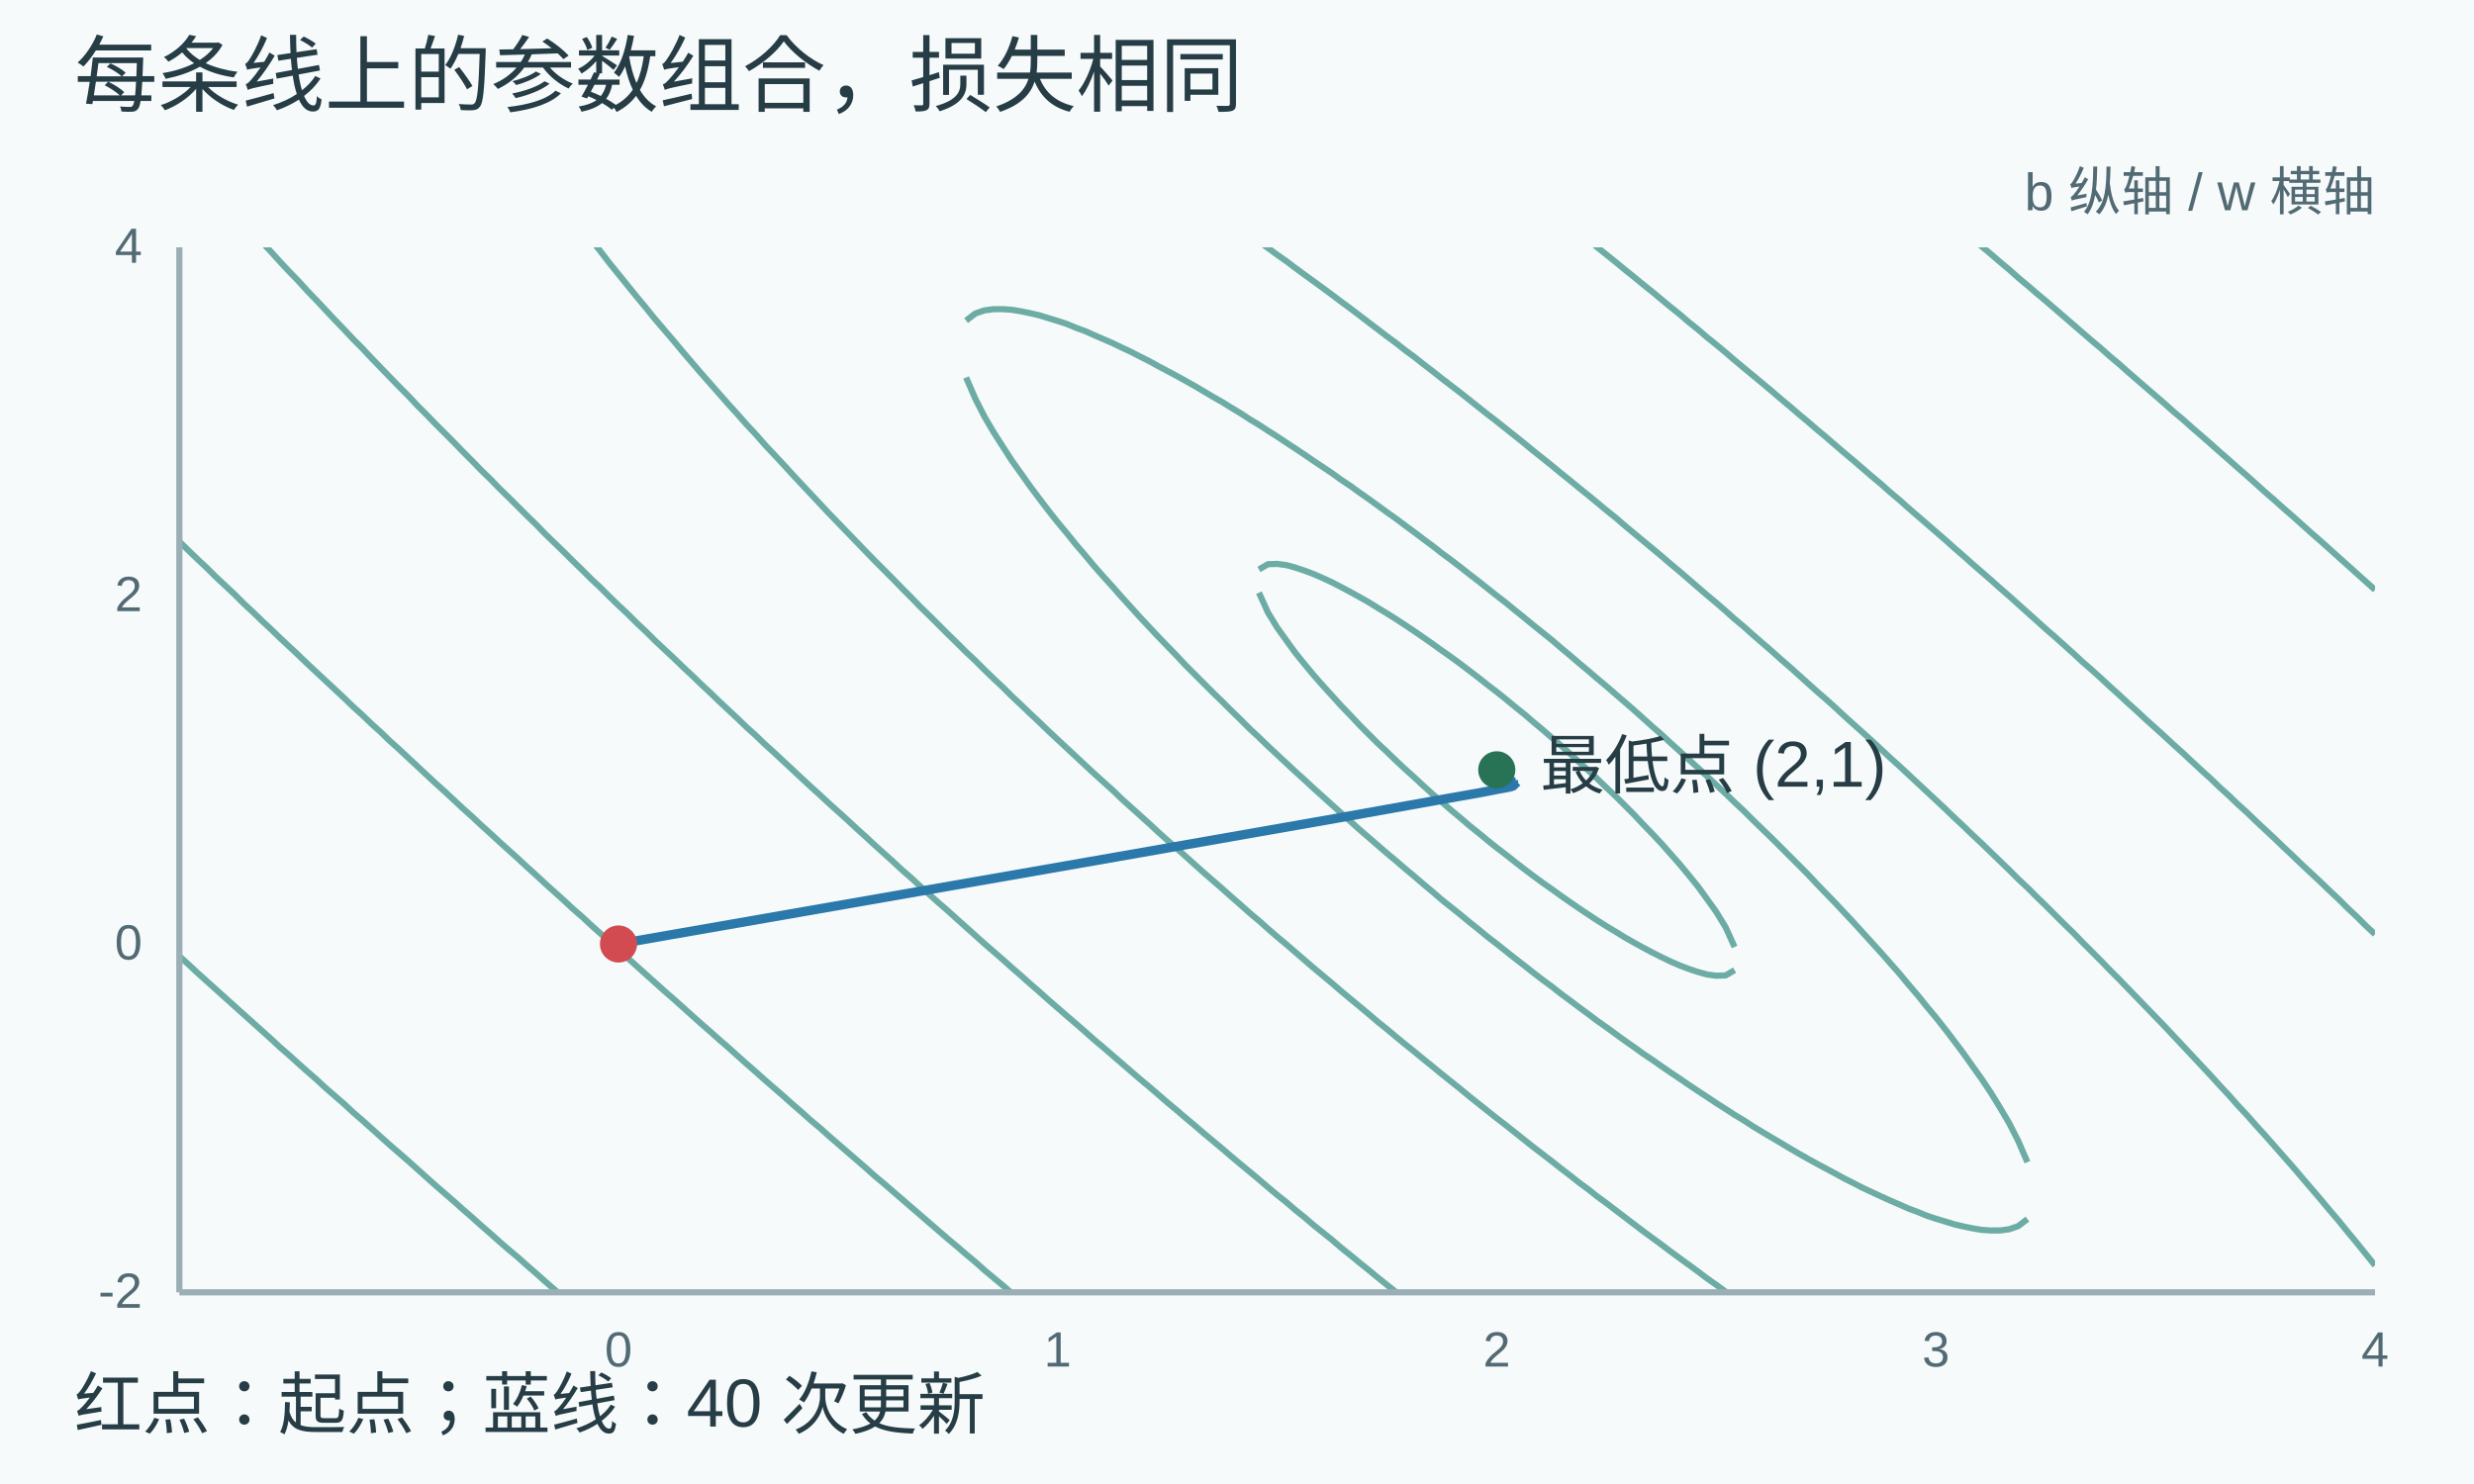
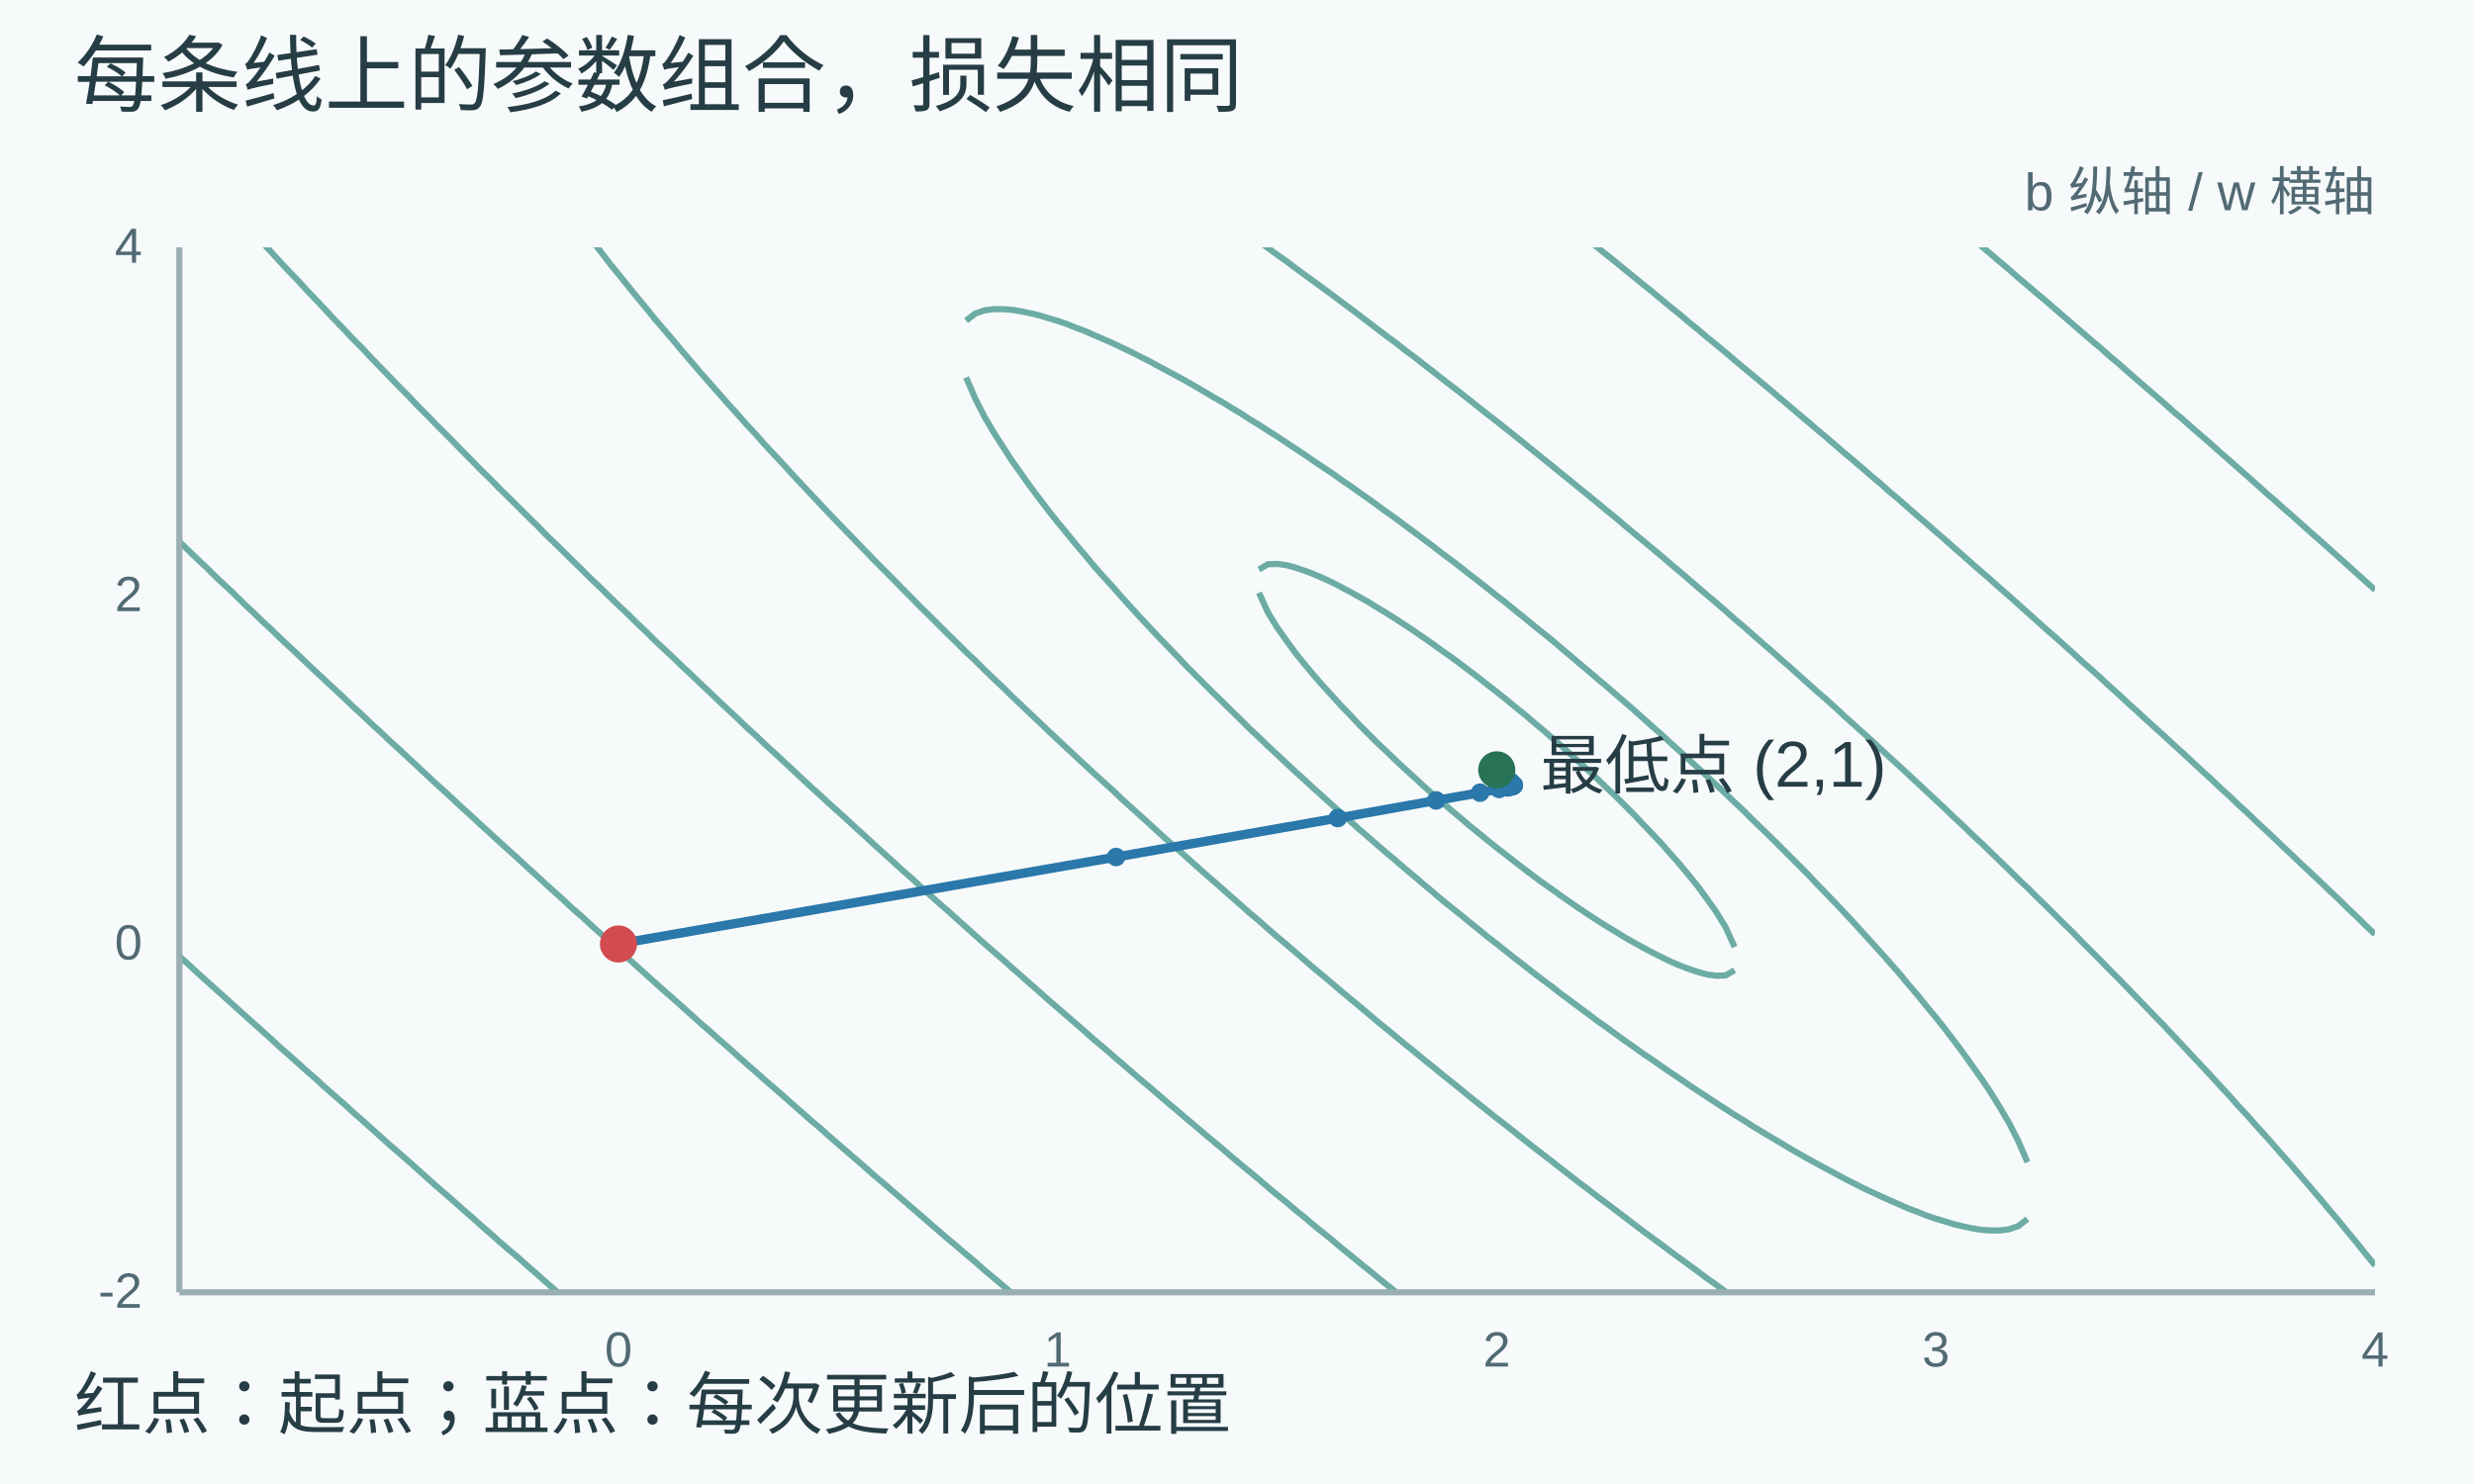
<svg xmlns="http://www.w3.org/2000/svg" viewBox="0 0 800 480" role="img" aria-labelledby="loss-contours-title loss-contours-desc">
  <defs>
    <marker id="arrow" viewBox="0 0 10 10" refX="9" refY="5" markerWidth="6" markerHeight="6" orient="auto-start-reverse">
      <path d="M0 0L10 5L0 10Z" fill="#607d86" />
    </marker>
  </defs>
  <style>text{font-family:Arial,'PingFang SC','Microsoft YaHei',sans-serif;letter-spacing:0}</style>
  <rect width="800" height="480" fill="#f7fafb" />
  <text x="24" y="34" font-size="27" fill="#263d45" text-anchor="start">每条线上的参数组合，损失相同</text>
  <defs>
    <clipPath id="loss-d">
      <rect x="58" y="80" width="710" height="338" />
    </clipPath>
  </defs>
  <g clip-path="url(#loss-d)">
    <polyline points="407.1,191.7 410.0,198.1 413.0,203.0 416.0,207.2 418.9,211.2 421.9,214.9 424.8,218.4 427.8,221.8 430.8,225.1 433.7,228.3 436.7,231.4 439.6,234.5 442.6,237.5 445.5,240.4 448.5,243.2 451.5,246.1 454.4,248.8 457.4,251.5 460.3,254.2 463.3,256.9 466.2,259.4 469.2,262.0 472.2,264.5 475.1,267.0 478.1,269.4 481.0,271.8 484.0,274.2 487.0,276.5 489.9,278.8 492.9,281.1 495.8,283.3 498.8,285.5 501.8,287.6 504.7,289.7 507.7,291.8 510.6,293.8 513.6,295.8 516.5,297.7 519.5,299.6 522.5,301.4 525.4,303.2 528.4,304.9 531.3,306.5 534.3,308.1 537.3,309.6 540.2,311.0 543.2,312.3 546.1,313.4 549.1,314.4 552.0,315.2 555.0,315.6 558.0,315.5 560.9,313.8" fill="none" stroke="#6caca4" stroke-width="2" />
    <polyline points="407.1,184.2 410.0,182.5 413.0,182.4 416.0,182.8 418.9,183.6 421.9,184.6 424.8,185.7 427.8,187.0 430.8,188.4 433.7,189.9 436.7,191.5 439.6,193.1 442.6,194.8 445.5,196.6 448.5,198.4 451.5,200.3 454.4,202.2 457.4,204.2 460.3,206.2 463.3,208.3 466.2,210.4 469.2,212.5 472.2,214.7 475.1,216.9 478.1,219.2 481.0,221.5 484.0,223.8 487.0,226.2 489.9,228.6 492.9,231.0 495.8,233.5 498.8,236.0 501.8,238.6 504.7,241.1 507.7,243.8 510.6,246.5 513.6,249.2 516.5,251.9 519.5,254.8 522.5,257.6 525.4,260.5 528.4,263.5 531.3,266.6 534.3,269.7 537.3,272.9 540.2,276.2 543.2,279.6 546.1,283.1 549.1,286.8 552.0,290.8 555.0,295.0 558.0,299.9 560.9,306.3" fill="none" stroke="#6caca4" stroke-width="2" />
    <polyline points="312.4,122.1 315.4,129.0 318.3,134.7 321.3,139.8 324.3,144.5 327.2,149.0 330.2,153.2 333.1,157.3 336.1,161.3 339.0,165.1 342.0,168.9 345.0,172.5 347.9,176.1 350.9,179.6 353.8,183.1 356.8,186.5 359.8,189.8 362.7,193.1 365.7,196.4 368.6,199.6 371.6,202.8 374.5,205.9 377.5,209.0 380.5,212.1 383.4,215.2 386.4,218.2 389.3,221.1 392.3,224.1 395.3,227.0 398.2,229.9 401.2,232.8 404.1,235.7 407.1,238.5 410.0,241.3 413.0,244.1 416.0,246.9 418.9,249.6 421.9,252.3 424.8,255.0 427.8,257.7 430.8,260.4 433.7,263.0 436.7,265.7 439.6,268.3 442.6,270.9 445.5,273.4 448.5,276.0 451.5,278.5 454.4,281.0 457.4,283.5 460.3,286.0 463.3,288.5 466.2,291.0 469.2,293.4 472.2,295.8 475.1,298.2 478.1,300.6 481.0,303.0 484.0,305.3 487.0,307.7 489.9,310.0 492.9,312.3 495.8,314.6 498.8,316.9 501.8,319.1 504.7,321.4 507.7,323.6 510.6,325.8 513.6,328.0 516.5,330.2 519.5,332.3 522.5,334.5 525.4,336.6 528.4,338.7 531.3,340.8 534.3,342.8 537.3,344.9 540.2,346.9 543.2,348.9 546.1,350.9 549.1,352.9 552.0,354.8 555.0,356.8 558.0,358.7 560.9,360.6 563.9,362.4 566.8,364.3 569.8,366.1 572.8,367.9 575.7,369.6 578.7,371.4 581.6,373.1 584.6,374.8 587.5,376.4 590.5,378.0 593.5,379.6 596.4,381.2 599.4,382.7 602.3,384.2 605.3,385.6 608.3,387.0 611.2,388.3 614.2,389.6 617.1,390.9 620.1,392.0 623.0,393.2 626.0,394.2 629.0,395.1 631.9,396.0 634.9,396.7 637.8,397.3 640.8,397.8 643.8,398.0 646.7,398.0 649.7,397.6 652.6,396.6 655.6,394.3" fill="none" stroke="#6caca4" stroke-width="2" />
    <polyline points="312.4,103.7 315.4,101.4 318.3,100.4 321.3,100.0 324.3,100.0 327.2,100.2 330.2,100.7 333.1,101.3 336.1,102.0 339.0,102.9 342.0,103.8 345.0,104.8 347.9,106.0 350.9,107.1 353.8,108.4 356.8,109.7 359.8,111.0 362.7,112.4 365.7,113.8 368.6,115.3 371.6,116.8 374.5,118.4 377.5,120.0 380.5,121.6 383.4,123.2 386.4,124.9 389.3,126.6 392.3,128.4 395.3,130.1 398.2,131.9 401.2,133.7 404.1,135.6 407.1,137.4 410.0,139.3 413.0,141.2 416.0,143.2 418.9,145.1 421.9,147.1 424.8,149.1 427.8,151.1 430.8,153.1 433.7,155.2 436.7,157.2 439.6,159.3 442.6,161.4 445.5,163.5 448.5,165.7 451.5,167.8 454.4,170.0 457.4,172.2 460.3,174.4 463.3,176.6 466.2,178.9 469.2,181.1 472.2,183.4 475.1,185.7 478.1,188.0 481.0,190.3 484.0,192.7 487.0,195.0 489.9,197.4 492.9,199.8 495.8,202.2 498.8,204.6 501.8,207.0 504.7,209.5 507.7,212.0 510.6,214.5 513.6,217.0 516.5,219.5 519.5,222.0 522.5,224.6 525.4,227.1 528.4,229.7 531.3,232.3 534.3,235.0 537.3,237.6 540.2,240.3 543.2,243.0 546.1,245.7 549.1,248.4 552.0,251.1 555.0,253.9 558.0,256.7 560.9,259.5 563.9,262.3 566.8,265.2 569.8,268.1 572.8,271.0 575.7,273.9 578.7,276.9 581.6,279.8 584.6,282.8 587.5,285.9 590.5,289.0 593.5,292.1 596.4,295.2 599.4,298.4 602.3,301.6 605.3,304.9 608.3,308.2 611.2,311.5 614.2,314.9 617.1,318.4 620.1,321.9 623.0,325.5 626.0,329.1 629.0,332.9 631.9,336.7 634.9,340.7 637.8,344.8 640.8,349.0 643.8,353.5 646.7,358.2 649.7,363.3 652.6,369.0 655.6,375.9" fill="none" stroke="#6caca4" stroke-width="2" />
    <polyline points="137.9,-14.5 140.8,-4.9 143.8,2.5 146.8,9.0 149.7,14.9 152.7,20.4 155.6,25.6 158.6,30.6 161.5,35.4 164.5,40.0 167.5,44.5 170.4,48.9 173.4,53.2 176.3,57.4 179.3,61.6 182.3,65.6 185.2,69.6 188.2,73.5 191.1,77.4 194.1,81.2 197.0,85.0 200.0,88.7 203.0,92.4 205.9,96.0 208.9,99.6 211.8,103.2 214.8,106.7 217.8,110.2 220.7,113.7 223.7,117.2 226.6,120.6 229.6,124.0 232.5,127.3 235.5,130.7 238.5,134.0 241.4,137.3 244.4,140.5 247.3,143.8 250.3,147.0 253.3,150.2 256.2,153.4 259.2,156.6 262.1,159.7 265.1,162.9 268.0,166.0 271.0,169.1 274.0,172.2 276.9,175.2 279.9,178.3 282.8,181.3 285.8,184.3 288.8,187.3 291.7,190.3 294.7,193.3 297.6,196.3 300.6,199.2 303.5,202.1 306.5,205.1 309.5,208.0 312.4,210.9 315.4,213.7 318.3,216.6 321.3,219.5 324.3,222.3 327.2,225.2 330.2,228.0 333.1,230.8 336.1,233.6 339.0,236.4 342.0,239.2 345.0,242.0 347.9,244.7 350.9,247.5 353.8,250.2 356.8,252.9 359.8,255.6 362.7,258.4 365.7,261.1 368.6,263.7 371.6,266.4 374.5,269.1 377.5,271.8 380.5,274.4 383.4,277.0 386.4,279.7 389.3,282.3 392.3,284.9 395.3,287.5 398.2,290.1 401.2,292.7 404.1,295.3 407.1,297.8 410.0,300.4 413.0,303.0 416.0,305.5 418.9,308.0 421.9,310.6 424.8,313.1 427.8,315.6 430.8,318.1 433.7,320.6 436.7,323.1 439.6,325.5 442.6,328.0 445.5,330.5 448.5,332.9 451.5,335.4 454.4,337.8 457.4,340.2 460.3,342.6 463.3,345.0 466.2,347.4 469.2,349.8 472.2,352.2 475.1,354.6 478.1,357.0 481.0,359.3 484.0,361.7 487.0,364.0 489.9,366.3 492.9,368.7 495.8,371.0 498.8,373.3 501.8,375.6 504.7,377.9 507.7,380.2 510.6,382.5 513.6,384.7 516.5,387.0 519.5,389.2 522.5,391.5 525.4,393.7 528.4,396.0 531.3,398.2 534.3,400.4 537.3,402.6 540.2,404.8 543.2,407.0 546.1,409.1 549.1,411.3 552.0,413.5 555.0,415.6 558.0,417.8 560.9,419.9 563.9,422.0 566.8,424.1 569.8,426.3 572.8,428.4 575.7,430.4 578.7,432.5 581.6,434.6 584.6,436.7 587.5,438.7 590.5,440.8 593.5,442.8 596.4,444.8 599.4,446.8 602.3,448.8 605.3,450.8 608.3,452.8 611.2,454.8 614.2,456.8 617.1,458.7 620.1,460.7 623.0,462.6 626.0,464.5 629.0,466.4 631.9,468.3 634.9,470.2 637.8,472.1 640.8,474.0 643.8,475.8 646.7,477.7 649.7,479.5 652.6,481.3 655.6,483.1 658.5,484.9 661.5,486.7 664.5,488.5 667.4,490.3 670.4,492.0 673.3,493.7 676.3,495.5 679.3,497.2 682.2,498.8 685.2,500.5 688.1,502.2 691.1,503.8 694.0,505.5 697.0,507.1 700.0,508.7 702.9,510.2 705.9,511.8 708.8,513.4 711.8,514.9 714.8,516.4 717.7,517.9 720.7,519.3 723.6,520.8 726.6,522.2 729.5,523.6 732.5,525.0 735.5,526.4 738.4,527.7 741.4,529.0 744.3,530.3 747.3,531.5 750.3,532.7 753.2,533.9 756.2,535.1 759.1,536.2 762.1,537.3 765.0,538.4 768.0,539.4" fill="none" stroke="#6caca4" stroke-width="2" />
    <polyline points="137.9,-36.8 140.8,-41.7 143.8,-44.4 146.8,-46.2 149.7,-47.4 152.7,-48.2 155.6,-48.7 158.6,-49.0 161.5,-49.1 164.5,-49.0 167.5,-48.9 170.4,-48.6 173.4,-48.2 176.3,-47.7 179.3,-47.1 182.3,-46.5 185.2,-45.7 188.2,-45.0 191.1,-44.2 194.1,-43.3 197.0,-42.4 200.0,-41.4 203.0,-40.4 205.9,-39.3 208.9,-38.2 211.8,-37.1 214.8,-35.9 217.8,-34.7 220.7,-33.5 223.7,-32.3 226.6,-31.0 229.6,-29.7 232.5,-28.4 235.5,-27.0 238.5,-25.6 241.4,-24.2 244.4,-22.8 247.3,-21.3 250.3,-19.9 253.3,-18.4 256.2,-16.9 259.2,-15.4 262.1,-13.8 265.1,-12.2 268.0,-10.7 271.0,-9.1 274.0,-7.5 276.9,-5.8 279.9,-4.2 282.8,-2.5 285.8,-0.8 288.8,0.8 291.7,2.5 294.7,4.3 297.6,6.0 300.6,7.7 303.5,9.5 306.5,11.3 309.5,13.1 312.4,14.9 315.4,16.7 318.3,18.5 321.3,20.3 324.3,22.2 327.2,24.0 330.2,25.9 333.1,27.8 336.1,29.7 339.0,31.6 342.0,33.5 345.0,35.4 347.9,37.3 350.9,39.3 353.8,41.2 356.8,43.2 359.8,45.2 362.7,47.2 365.7,49.2 368.6,51.2 371.6,53.2 374.5,55.2 377.5,57.2 380.5,59.3 383.4,61.3 386.4,63.4 389.3,65.5 392.3,67.6 395.3,69.6 398.2,71.7 401.2,73.9 404.1,76.0 407.1,78.1 410.0,80.2 413.0,82.4 416.0,84.5 418.9,86.7 421.9,88.9 424.8,91.0 427.8,93.2 430.8,95.4 433.7,97.6 436.7,99.8 439.6,102.0 442.6,104.3 445.5,106.5 448.5,108.8 451.5,111.0 454.4,113.3 457.4,115.5 460.3,117.8 463.3,120.1 466.2,122.4 469.2,124.7 472.2,127.0 475.1,129.3 478.1,131.7 481.0,134.0 484.0,136.3 487.0,138.7 489.9,141.0 492.9,143.4 495.8,145.8 498.8,148.2 501.8,150.6 504.7,153.0 507.7,155.4 510.6,157.8 513.6,160.2 516.5,162.6 519.5,165.1 522.5,167.5 525.4,170.0 528.4,172.5 531.3,174.9 534.3,177.4 537.3,179.9 540.2,182.4 543.2,184.9 546.1,187.4 549.1,190.0 552.0,192.5 555.0,195.0 558.0,197.6 560.9,200.2 563.9,202.7 566.8,205.3 569.8,207.9 572.8,210.5 575.7,213.1 578.7,215.7 581.6,218.3 584.6,221.0 587.5,223.6 590.5,226.2 593.5,228.9 596.4,231.6 599.4,234.3 602.3,236.9 605.3,239.6 608.3,242.4 611.2,245.1 614.2,247.8 617.1,250.5 620.1,253.3 623.0,256.0 626.0,258.8 629.0,261.6 631.9,264.4 634.9,267.2 637.8,270.0 640.8,272.8 643.8,275.7 646.7,278.5 649.7,281.4 652.6,284.3 655.6,287.1 658.5,290.0 661.5,292.9 664.5,295.9 667.4,298.8 670.4,301.7 673.3,304.7 676.3,307.7 679.3,310.7 682.2,313.7 685.2,316.7 688.1,319.7 691.1,322.8 694.0,325.8 697.0,328.9 700.0,332.0 702.9,335.1 705.9,338.3 708.8,341.4 711.8,344.6 714.8,347.8 717.7,351.0 720.7,354.2 723.6,357.5 726.6,360.7 729.5,364.0 732.5,367.3 735.5,370.7 738.4,374.0 741.4,377.4 744.3,380.8 747.3,384.3 750.3,387.8 753.2,391.3 756.2,394.8 759.1,398.4 762.1,402.0 765.0,405.6 768.0,409.3" fill="none" stroke="#6caca4" stroke-width="2" />
    <polyline points="58.0,49.0 61.0,52.3 63.9,55.6 66.9,58.8 69.8,62.1 72.8,65.4 75.8,68.6 78.7,71.8 81.7,75.0 84.6,78.2 87.6,81.4 90.5,84.6 93.5,87.8 96.5,90.9 99.4,94.1 102.4,97.2 105.3,100.3 108.3,103.5 111.3,106.6 114.2,109.7 117.2,112.7 120.1,115.8 123.1,118.9 126.0,121.9 129.0,125.0 132.0,128.0 134.9,131.1 137.9,134.1 140.8,137.1 143.8,140.1 146.8,143.1 149.7,146.1 152.7,149.1 155.6,152.1 158.6,155.0 161.5,158.0 164.5,160.9 167.5,163.9 170.4,166.8 173.4,169.7 176.3,172.7 179.3,175.6 182.3,178.5 185.2,181.4 188.2,184.3 191.1,187.2 194.1,190.0 197.0,192.9 200.0,195.8 203.0,198.6 205.9,201.5 208.9,204.3 211.8,207.2 214.8,210.0 217.8,212.8 220.7,215.6 223.7,218.4 226.6,221.2 229.6,224.0 232.5,226.8 235.5,229.6 238.5,232.4 241.4,235.2 244.4,237.9 247.3,240.7 250.3,243.4 253.3,246.2 256.2,248.9 259.2,251.7 262.1,254.4 265.1,257.1 268.0,259.8 271.0,262.5 274.0,265.2 276.9,267.9 279.9,270.6 282.8,273.3 285.8,276.0 288.8,278.7 291.7,281.4 294.7,284.0 297.6,286.7 300.6,289.4 303.5,292.0 306.5,294.6 309.5,297.3 312.4,299.9 315.4,302.6 318.3,305.2 321.3,307.8 324.3,310.4 327.2,313.0 330.2,315.6 333.1,318.2 336.1,320.8 339.0,323.4 342.0,326.0 345.0,328.6 347.9,331.1 350.9,333.7 353.8,336.3 356.8,338.8 359.8,341.4 362.7,343.9 365.7,346.5 368.6,349.0 371.6,351.5 374.5,354.0 377.5,356.6 380.5,359.1 383.4,361.6 386.4,364.1 389.3,366.6 392.3,369.1 395.3,371.6 398.2,374.1 401.2,376.6 404.1,379.0 407.1,381.5 410.0,384.0 413.0,386.5 416.0,388.9 418.9,391.4 421.9,393.8 424.8,396.3 427.8,398.7 430.8,401.1 433.7,403.6 436.7,406.0 439.6,408.4 442.6,410.8 445.5,413.2 448.5,415.6 451.5,418.0 454.4,420.4 457.4,422.8 460.3,425.2 463.3,427.6 466.2,430.0 469.2,432.3 472.2,434.7 475.1,437.1 478.1,439.4 481.0,441.8 484.0,444.1 487.0,446.5 489.9,448.8 492.9,451.2 495.8,453.5 498.8,455.8 501.8,458.1 504.7,460.5 507.7,462.8 510.6,465.1 513.6,467.4 516.5,469.7 519.5,472.0 522.5,474.3 525.4,476.5 528.4,478.8 531.3,481.1 534.3,483.4 537.3,485.6 540.2,487.9 543.2,490.1 546.1,492.4 549.1,494.6 552.0,496.9 555.0,499.1 558.0,501.3 560.9,503.6 563.9,505.8 566.8,508.0 569.8,510.2 572.8,512.4 575.7,514.6 578.7,516.8 581.6,519.0 584.6,521.2 587.5,523.4 590.5,525.6 593.5,527.7 596.4,529.9 599.4,532.1 602.3,534.2 605.3,536.4 608.3,538.5 611.2,540.7 614.2,542.8 617.1,544.9 620.1,547.1 623.0,549.2 626.0,551.3 629.0,553.4 631.9,555.5 634.9,557.6 637.8,559.7 640.8,561.8 643.8,563.9 646.7,566.0 649.7,568.1 652.6,570.1 655.6,572.2 658.5,574.3 661.5,576.3 664.5,578.4 667.4,580.4 670.4,582.4 673.3,584.5 676.3,586.5 679.3,588.5 682.2,590.5 685.2,592.6 688.1,594.6 691.1,596.6 694.0,598.6 697.0,600.5 700.0,602.5 702.9,604.5 705.9,606.5 708.8,608.4 711.8,610.4 714.8,612.3 717.7,614.3 720.7,616.2 723.6,618.2 726.6,620.1 729.5,622.0 732.5,623.9 735.5,625.8 738.4,627.8 741.4,629.6 744.3,631.5 747.3,633.4 750.3,635.3 753.2,637.2 756.2,639.0 759.1,640.9 762.1,642.8 765.0,644.6 768.0,646.4" fill="none" stroke="#6caca4" stroke-width="2" />
    <polyline points="58.0,-227.0 61.0,-225.6 63.9,-224.2 66.9,-222.8 69.8,-221.3 72.8,-219.9 75.8,-218.4 78.7,-217.0 81.7,-215.5 84.6,-214.0 87.6,-212.5 90.5,-211.0 93.5,-209.4 96.5,-207.9 99.4,-206.3 102.4,-204.8 105.3,-203.2 108.3,-201.6 111.3,-200.1 114.2,-198.5 117.2,-196.9 120.1,-195.2 123.1,-193.6 126.0,-192.0 129.0,-190.3 132.0,-188.7 134.9,-187.0 137.9,-185.3 140.8,-183.7 143.8,-182.0 146.8,-180.3 149.7,-178.6 152.7,-176.9 155.6,-175.1 158.6,-173.4 161.5,-171.7 164.5,-169.9 167.5,-168.2 170.4,-166.4 173.4,-164.7 176.3,-162.9 179.3,-161.1 182.3,-159.3 185.2,-157.5 188.2,-155.7 191.1,-153.9 194.1,-152.1 197.0,-150.3 200.0,-148.4 203.0,-146.6 205.9,-144.8 208.9,-142.9 211.8,-141.0 214.8,-139.2 217.8,-137.3 220.7,-135.4 223.7,-133.5 226.6,-131.6 229.6,-129.8 232.5,-127.8 235.5,-125.9 238.5,-124.0 241.4,-122.1 244.4,-120.2 247.3,-118.2 250.3,-116.3 253.3,-114.3 256.2,-112.4 259.2,-110.4 262.1,-108.5 265.1,-106.5 268.0,-104.5 271.0,-102.5 274.0,-100.6 276.9,-98.6 279.9,-96.6 282.8,-94.6 285.8,-92.5 288.8,-90.5 291.7,-88.5 294.7,-86.5 297.6,-84.4 300.6,-82.4 303.5,-80.4 306.5,-78.3 309.5,-76.3 312.4,-74.2 315.4,-72.1 318.3,-70.1 321.3,-68.0 324.3,-65.9 327.2,-63.8 330.2,-61.7 333.1,-59.6 336.1,-57.5 339.0,-55.4 342.0,-53.3 345.0,-51.2 347.9,-49.1 350.9,-46.9 353.8,-44.8 356.8,-42.7 359.8,-40.5 362.7,-38.4 365.7,-36.2 368.6,-34.1 371.6,-31.9 374.5,-29.7 377.5,-27.6 380.5,-25.4 383.4,-23.2 386.4,-21.0 389.3,-18.8 392.3,-16.6 395.3,-14.4 398.2,-12.2 401.2,-10.0 404.1,-7.8 407.1,-5.6 410.0,-3.3 413.0,-1.1 416.0,1.1 418.9,3.4 421.9,5.6 424.8,7.9 427.8,10.1 430.8,12.4 433.7,14.6 436.7,16.9 439.6,19.2 442.6,21.5 445.5,23.7 448.5,26.0 451.5,28.3 454.4,30.6 457.4,32.9 460.3,35.2 463.3,37.5 466.2,39.9 469.2,42.2 472.2,44.5 475.1,46.8 478.1,49.2 481.0,51.5 484.0,53.9 487.0,56.2 489.9,58.6 492.9,60.9 495.8,63.3 498.8,65.7 501.8,68.0 504.7,70.4 507.7,72.8 510.6,75.2 513.6,77.6 516.5,80.0 519.5,82.4 522.5,84.8 525.4,87.2 528.4,89.6 531.3,92.0 534.3,94.4 537.3,96.9 540.2,99.3 543.2,101.7 546.1,104.2 549.1,106.6 552.0,109.1 555.0,111.5 558.0,114.0 560.9,116.5 563.9,119.0 566.8,121.4 569.8,123.9 572.8,126.4 575.7,128.9 578.7,131.4 581.6,133.9 584.6,136.4 587.5,138.9 590.5,141.4 593.5,144.0 596.4,146.5 599.4,149.0 602.3,151.5 605.3,154.1 608.3,156.6 611.2,159.2 614.2,161.7 617.1,164.3 620.1,166.9 623.0,169.4 626.0,172.0 629.0,174.6 631.9,177.2 634.9,179.8 637.8,182.4 640.8,185.0 643.8,187.6 646.7,190.2 649.7,192.8 652.6,195.4 655.6,198.1 658.5,200.7 661.5,203.4 664.5,206.0 667.4,208.6 670.4,211.3 673.3,214.0 676.3,216.6 679.3,219.3 682.2,222.0 685.2,224.7 688.1,227.4 691.1,230.1 694.0,232.8 697.0,235.5 700.0,238.2 702.9,240.9 705.9,243.6 708.8,246.3 711.8,249.1 714.8,251.8 717.7,254.6 720.7,257.3 723.6,260.1 726.6,262.8 729.5,265.6 732.5,268.4 735.5,271.2 738.4,274.0 741.4,276.8 744.3,279.6 747.3,282.4 750.3,285.2 753.2,288.0 756.2,290.8 759.1,293.7 762.1,296.5 765.0,299.4 768.0,302.2" fill="none" stroke="#6caca4" stroke-width="2" />
    <polyline points="58.0,175.2 61.0,178.1 63.9,180.9 66.9,183.7 69.8,186.6 72.8,189.4 75.8,192.2 78.7,195.1 81.7,197.9 84.6,200.7 87.6,203.5 90.5,206.3 93.5,209.1 96.5,211.9 99.4,214.7 102.4,217.5 105.3,220.2 108.3,223.0 111.3,225.8 114.2,228.6 117.2,231.3 120.1,234.1 123.1,236.8 126.0,239.6 129.0,242.3 132.0,245.1 134.9,247.8 137.9,250.6 140.8,253.3 143.8,256.0 146.8,258.8 149.7,261.5 152.7,264.2 155.6,266.9 158.6,269.6 161.5,272.3 164.5,275.0 167.5,277.7 170.4,280.4 173.4,283.1 176.3,285.8 179.3,288.5 182.3,291.2 185.2,293.9 188.2,296.5 191.1,299.2 194.1,301.9 197.0,304.5 200.0,307.2 203.0,309.9 205.9,312.5 208.9,315.2 211.8,317.8 214.8,320.5 217.8,323.1 220.7,325.7 223.7,328.4 226.6,331.0 229.6,333.6 232.5,336.2 235.5,338.8 238.5,341.5 241.4,344.1 244.4,346.7 247.3,349.3 250.3,351.9 253.3,354.5 256.2,357.1 259.2,359.7 262.1,362.3 265.1,364.8 268.0,367.4 271.0,370.0 274.0,372.6 276.9,375.1 279.9,377.7 282.8,380.3 285.8,382.8 288.8,385.4 291.7,387.9 294.7,390.5 297.6,393.0 300.6,395.6 303.5,398.1 306.5,400.7 309.5,403.2 312.4,405.7 315.4,408.2 318.3,410.8 321.3,413.3 324.3,415.8 327.2,418.3 330.2,420.8 333.1,423.3 336.1,425.9 339.0,428.4 342.0,430.9 345.0,433.3 347.9,435.8 350.9,438.3 353.8,440.8 356.8,443.3 359.8,445.8 362.7,448.3 365.7,450.7 368.6,453.2 371.6,455.7 374.5,458.1 377.5,460.6 380.5,463.0 383.4,465.5 386.4,467.9 389.3,470.4 392.3,472.8 395.3,475.3 398.2,477.7 401.2,480.2 404.1,482.6 407.1,485.0 410.0,487.4 413.0,489.9 416.0,492.3 418.9,494.7 421.9,497.1 424.8,499.5 427.8,501.9 430.8,504.3 433.7,506.7 436.7,509.1 439.6,511.5 442.6,513.9 445.5,516.3 448.5,518.7 451.5,521.1 454.4,523.5 457.4,525.8 460.3,528.2 463.3,530.6 466.2,532.9 469.2,535.3 472.2,537.7 475.1,540.0 478.1,542.4 481.0,544.7 484.0,547.1 487.0,549.4 489.9,551.8 492.9,554.1 495.8,556.5 498.8,558.8 501.8,561.1 504.7,563.4 507.7,565.8 510.6,568.1 513.6,570.4 516.5,572.7 519.5,575.0 522.5,577.3 525.4,579.6 528.4,581.9 531.3,584.2 534.3,586.5 537.3,588.8 540.2,591.1 543.2,593.4 546.1,595.7 549.1,598.0 552.0,600.3 555.0,602.5 558.0,604.8 560.9,607.1 563.9,609.3 566.8,611.6 569.8,613.9 572.8,616.1 575.7,618.4 578.7,620.6 581.6,622.9 584.6,625.1 587.5,627.3 590.5,629.6 593.5,631.8 596.4,634.0 599.4,636.3 602.3,638.5 605.3,640.7 608.3,642.9 611.2,645.2 614.2,647.4 617.1,649.6 620.1,651.8 623.0,654.0 626.0,656.2 629.0,658.4 631.9,660.6 634.9,662.8 637.8,664.9 640.8,667.1 643.8,669.3 646.7,671.5 649.7,673.7 652.6,675.8 655.6,678.0 658.5,680.2 661.5,682.3 664.5,684.5 667.4,686.6 670.4,688.8 673.3,690.9 676.3,693.1 679.3,695.2 682.2,697.4 685.2,699.5 688.1,701.6 691.1,703.7 694.0,705.9 697.0,708.0 700.0,710.1 702.9,712.2 705.9,714.3 708.8,716.4 711.8,718.5 714.8,720.6 717.7,722.7 720.7,724.8 723.6,726.9 726.6,729.0 729.5,731.1 732.5,733.2 735.5,735.3 738.4,737.3 741.4,739.4 744.3,741.5 747.3,743.5 750.3,745.6 753.2,747.6 756.2,749.7 759.1,751.7 762.1,753.8 765.0,755.8 768.0,757.9" fill="none" stroke="#6caca4" stroke-width="2" />
    <polyline points="58.0,-353.2 61.0,-351.4 63.9,-349.5 66.9,-347.7 69.8,-345.8 72.8,-343.9 75.8,-342.1 78.7,-340.2 81.7,-338.3 84.6,-336.4 87.6,-334.5 90.5,-332.6 93.5,-330.8 96.5,-328.9 99.4,-326.9 102.4,-325.0 105.3,-323.1 108.3,-321.2 111.3,-319.3 114.2,-317.4 117.2,-315.4 120.1,-313.5 123.1,-311.6 126.0,-309.6 129.0,-307.7 132.0,-305.7 134.9,-303.8 137.9,-301.8 140.8,-299.9 143.8,-297.9 146.8,-295.9 149.7,-294.0 152.7,-292.0 155.6,-290.0 158.6,-288.0 161.5,-286.0 164.5,-284.0 167.5,-282.1 170.4,-280.1 173.4,-278.1 176.3,-276.0 179.3,-274.0 182.3,-272.0 185.2,-270.0 188.2,-268.0 191.1,-266.0 194.1,-263.9 197.0,-261.9 200.0,-259.9 203.0,-257.8 205.9,-255.8 208.9,-253.7 211.8,-251.7 214.8,-249.6 217.8,-247.6 220.7,-245.5 223.7,-243.5 226.6,-241.4 229.6,-239.3 232.5,-237.3 235.5,-235.2 238.5,-233.1 241.4,-231.0 244.4,-228.9 247.3,-226.8 250.3,-224.7 253.3,-222.6 256.2,-220.5 259.2,-218.4 262.1,-216.3 265.1,-214.2 268.0,-212.1 271.0,-210.0 274.0,-207.9 276.9,-205.7 279.9,-203.6 282.8,-201.5 285.8,-199.4 288.8,-197.2 291.7,-195.1 294.7,-192.9 297.6,-190.8 300.6,-188.6 303.5,-186.5 306.5,-184.3 309.5,-182.2 312.4,-180.0 315.4,-177.8 318.3,-175.7 321.3,-173.5 324.3,-171.3 327.2,-169.1 330.2,-166.9 333.1,-164.8 336.1,-162.6 339.0,-160.4 342.0,-158.2 345.0,-156.0 347.9,-153.8 350.9,-151.6 353.8,-149.4 356.8,-147.2 359.8,-144.9 362.7,-142.7 365.7,-140.5 368.6,-138.3 371.6,-136.0 374.5,-133.8 377.5,-131.6 380.5,-129.3 383.4,-127.1 386.4,-124.9 389.3,-122.6 392.3,-120.4 395.3,-118.1 398.2,-115.9 401.2,-113.6 404.1,-111.3 407.1,-109.1 410.0,-106.8 413.0,-104.5 416.0,-102.3 418.9,-100.0 421.9,-97.7 424.8,-95.4 427.8,-93.1 430.8,-90.8 433.7,-88.5 436.7,-86.2 439.6,-83.9 442.6,-81.6 445.5,-79.3 448.5,-77.0 451.5,-74.7 454.4,-72.4 457.4,-70.1 460.3,-67.8 463.3,-65.4 466.2,-63.1 469.2,-60.8 472.2,-58.5 475.1,-56.1 478.1,-53.8 481.0,-51.4 484.0,-49.1 487.0,-46.7 489.9,-44.4 492.9,-42.0 495.8,-39.7 498.8,-37.3 501.8,-34.9 504.7,-32.6 507.7,-30.2 510.6,-27.8 513.6,-25.5 516.5,-23.1 519.5,-20.7 522.5,-18.3 525.4,-15.9 528.4,-13.5 531.3,-11.1 534.3,-8.7 537.3,-6.3 540.2,-3.9 543.2,-1.5 546.1,0.9 549.1,3.3 552.0,5.7 555.0,8.1 558.0,10.6 560.9,13.0 563.9,15.4 566.8,17.8 569.8,20.3 572.8,22.7 575.7,25.2 578.7,27.6 581.6,30.1 584.6,32.5 587.5,35.0 590.5,37.4 593.5,39.9 596.4,42.3 599.4,44.8 602.3,47.3 605.3,49.7 608.3,52.2 611.2,54.7 614.2,57.2 617.1,59.7 620.1,62.2 623.0,64.7 626.0,67.1 629.0,69.6 631.9,72.1 634.9,74.7 637.8,77.2 640.8,79.7 643.8,82.2 646.7,84.7 649.7,87.2 652.6,89.8 655.6,92.3 658.5,94.8 661.5,97.3 664.5,99.9 667.4,102.4 670.4,105.0 673.3,107.5 676.3,110.1 679.3,112.6 682.2,115.2 685.2,117.7 688.1,120.3 691.1,122.9 694.0,125.4 697.0,128.0 700.0,130.6 702.9,133.2 705.9,135.7 708.8,138.3 711.8,140.9 714.8,143.5 717.7,146.1 720.7,148.7 723.6,151.3 726.6,153.9 729.5,156.5 732.5,159.2 735.5,161.8 738.4,164.4 741.4,167.0 744.3,169.6 747.3,172.3 750.3,174.9 753.2,177.5 756.2,180.2 759.1,182.8 762.1,185.5 765.0,188.1 768.0,190.8" fill="none" stroke="#6caca4" stroke-width="2" />
    <polyline points="58.0,309.3 61.0,312.0 63.9,314.7 66.9,317.4 69.8,320.0 72.8,322.7 75.8,325.4 78.7,328.0 81.7,330.7 84.6,333.3 87.6,336.0 90.5,338.7 93.5,341.3 96.5,344.0 99.4,346.6 102.4,349.2 105.3,351.9 108.3,354.5 111.3,357.1 114.2,359.8 117.2,362.4 120.1,365.0 123.1,367.7 126.0,370.3 129.0,372.9 132.0,375.5 134.9,378.1 137.9,380.8 140.8,383.4 143.8,386.0 146.8,388.6 149.7,391.2 152.7,393.8 155.6,396.4 158.6,399.0 161.5,401.6 164.5,404.2 167.5,406.7 170.4,409.3 173.4,411.9 176.3,414.5 179.3,417.1 182.3,419.7 185.2,422.2 188.2,424.8 191.1,427.4 194.1,429.9 197.0,432.5 200.0,435.1 203.0,437.6 205.9,440.2 208.9,442.7 211.8,445.3 214.8,447.8 217.8,450.4 220.7,452.9 223.7,455.5 226.6,458.0 229.6,460.6 232.5,463.1 235.5,465.6 238.5,468.2 241.4,470.7 244.4,473.2 247.3,475.8 250.3,478.3 253.3,480.8 256.2,483.3 259.2,485.8 262.1,488.3 265.1,490.9 268.0,493.4 271.0,495.9 274.0,498.4 276.9,500.9 279.9,503.4 282.8,505.9 285.8,508.4 288.8,510.9 291.7,513.4 294.7,515.9 297.6,518.3 300.6,520.8 303.5,523.3 306.5,525.8 309.5,528.3 312.4,530.7 315.4,533.2 318.3,535.7 321.3,538.2 324.3,540.6 327.2,543.1 330.2,545.5 333.1,548.0 336.1,550.5 339.0,552.9 342.0,555.4 345.0,557.8 347.9,560.3 350.9,562.7 353.8,565.2 356.8,567.6 359.8,570.1 362.7,572.5 365.7,574.9 368.6,577.4 371.6,579.8 374.5,582.2 377.5,584.6 380.5,587.1 383.4,589.5 386.4,591.9 389.3,594.3 392.3,596.7 395.3,599.2 398.2,601.6 401.2,604.0 404.1,606.4 407.1,608.8 410.0,611.2 413.0,613.6 416.0,616.0 418.9,618.4 421.9,620.8 424.8,623.2 427.8,625.6 430.8,628.0 433.7,630.3 436.7,632.7 439.6,635.1 442.6,637.5 445.5,639.9 448.5,642.2 451.5,644.6 454.4,647.0 457.4,649.3 460.3,651.7 463.3,654.1 466.2,656.4 469.2,658.8 472.2,661.2 475.1,663.5 478.1,665.9 481.0,668.2 484.0,670.6 487.0,672.9 489.9,675.3 492.9,677.6 495.8,679.9 498.8,682.3 501.8,684.6 504.7,686.9 507.7,689.3 510.6,691.6 513.6,693.9 516.5,696.2 519.5,698.6 522.5,700.9 525.4,703.2 528.4,705.5 531.3,707.8 534.3,710.1 537.3,712.5 540.2,714.8 543.2,717.1 546.1,719.4 549.1,721.7 552.0,724.0 555.0,726.3 558.0,728.6 560.9,730.9 563.9,733.1 566.8,735.4 569.8,737.7 572.8,740.0 575.7,742.3 578.7,744.6 581.6,746.8 584.6,749.1 587.5,751.4 590.5,753.6 593.5,755.9 596.4,758.2 599.4,760.4 602.3,762.7 605.3,765.0 608.3,767.2 611.2,769.5 614.2,771.7 617.1,774.0 620.1,776.2 623.0,778.5 626.0,780.7 629.0,783.0 631.9,785.2 634.9,787.4 637.8,789.7 640.8,791.9 643.8,794.1 646.7,796.3 649.7,798.6 652.6,800.8 655.6,803.0 658.5,805.2 661.5,807.5 664.5,809.7 667.4,811.9 670.4,814.1 673.3,816.3 676.3,818.5 679.3,820.7 682.2,822.9 685.2,825.1 688.1,827.3 691.1,829.5 694.0,831.7 697.0,833.9 700.0,836.1 702.9,838.2 705.9,840.4 708.8,842.6 711.8,844.8 714.8,847.0 717.7,849.1 720.7,851.3 723.6,853.5 726.6,855.6 729.5,857.8 732.5,860.0 735.5,862.1 738.4,864.3 741.4,866.4 744.3,868.6 747.3,870.7 750.3,872.9 753.2,875.0 756.2,877.2 759.1,879.3 762.1,881.5 765.0,883.6 768.0,885.7" fill="none" stroke="#6caca4" stroke-width="2" />
    <polyline points="58.0,-487.3 61.0,-485.3 63.9,-483.3 66.9,-481.3 69.8,-479.3 72.8,-477.2 75.8,-475.2 78.7,-473.2 81.7,-471.1 84.6,-469.1 87.6,-467.1 90.5,-465.0 93.5,-463.0 96.5,-460.9 99.4,-458.9 102.4,-456.8 105.3,-454.8 108.3,-452.7 111.3,-450.6 114.2,-448.6 117.2,-446.5 120.1,-444.5 123.1,-442.4 126.0,-440.3 129.0,-438.2 132.0,-436.2 134.9,-434.1 137.9,-432.0 140.8,-429.9 143.8,-427.8 146.8,-425.7 149.7,-423.7 152.7,-421.6 155.6,-419.5 158.6,-417.4 161.5,-415.3 164.5,-413.2 167.5,-411.1 170.4,-408.9 173.4,-406.8 176.3,-404.7 179.3,-402.6 182.3,-400.5 185.2,-398.4 188.2,-396.2 191.1,-394.1 194.1,-392.0 197.0,-389.9 200.0,-387.7 203.0,-385.6 205.9,-383.5 208.9,-381.3 211.8,-379.2 214.8,-377.0 217.8,-374.9 220.7,-372.7 223.7,-370.6 226.6,-368.4 229.6,-366.3 232.5,-364.1 235.5,-362.0 238.5,-359.8 241.4,-357.6 244.4,-355.5 247.3,-353.3 250.3,-351.1 253.3,-349.0 256.2,-346.8 259.2,-344.6 262.1,-342.4 265.1,-340.2 268.0,-338.1 271.0,-335.9 274.0,-333.7 276.9,-331.5 279.9,-329.3 282.8,-327.1 285.8,-324.9 288.8,-322.7 291.7,-320.5 294.7,-318.3 297.6,-316.1 300.6,-313.9 303.5,-311.7 306.5,-309.5 309.5,-307.2 312.4,-305.0 315.4,-302.8 318.3,-300.6 321.3,-298.3 324.3,-296.1 327.2,-293.9 330.2,-291.7 333.1,-289.4 336.1,-287.2 339.0,-285.0 342.0,-282.7 345.0,-280.5 347.9,-278.2 350.9,-276.0 353.8,-273.7 356.8,-271.5 359.8,-269.2 362.7,-267.0 365.7,-264.7 368.6,-262.4 371.6,-260.2 374.5,-257.9 377.5,-255.6 380.5,-253.4 383.4,-251.1 386.4,-248.8 389.3,-246.6 392.3,-244.3 395.3,-242.0 398.2,-239.7 401.2,-237.4 404.1,-235.1 407.1,-232.9 410.0,-230.6 413.0,-228.3 416.0,-226.0 418.9,-223.7 421.9,-221.4 424.8,-219.1 427.8,-216.8 430.8,-214.5 433.7,-212.1 436.7,-209.8 439.6,-207.5 442.6,-205.2 445.5,-202.9 448.5,-200.6 451.5,-198.2 454.4,-195.9 457.4,-193.6 460.3,-191.3 463.3,-188.9 466.2,-186.6 469.2,-184.3 472.2,-181.9 475.1,-179.6 478.1,-177.3 481.0,-174.9 484.0,-172.6 487.0,-170.2 489.9,-167.9 492.9,-165.5 495.8,-163.2 498.8,-160.8 501.8,-158.4 504.7,-156.1 507.7,-153.7 510.6,-151.3 513.6,-149.0 516.5,-146.6 519.5,-144.2 522.5,-141.9 525.4,-139.5 528.4,-137.1 531.3,-134.7 534.3,-132.3 537.3,-130.0 540.2,-127.6 543.2,-125.2 546.1,-122.8 549.1,-120.4 552.0,-118.0 555.0,-115.6 558.0,-113.2 560.9,-110.8 563.9,-108.4 566.8,-106.0 569.8,-103.6 572.8,-101.2 575.7,-98.7 578.7,-96.3 581.6,-93.9 584.6,-91.5 587.5,-89.1 590.5,-86.6 593.5,-84.2 596.4,-81.8 599.4,-79.4 602.3,-76.9 605.3,-74.5 608.3,-72.1 611.2,-69.6 614.2,-67.2 617.1,-64.7 620.1,-62.3 623.0,-59.8 626.0,-57.4 629.0,-54.9 631.9,-52.5 634.9,-50.0 637.8,-47.5 640.8,-45.1 643.8,-42.6 646.7,-40.2 649.7,-37.7 652.6,-35.2 655.6,-32.7 658.5,-30.3 661.5,-27.8 664.5,-25.3 667.4,-22.8 670.4,-20.3 673.3,-17.9 676.3,-15.4 679.3,-12.9 682.2,-10.4 685.2,-7.9 688.1,-5.4 691.1,-2.9 694.0,-0.4 697.0,2.1 700.0,4.6 702.9,7.1 705.9,9.7 708.8,12.2 711.8,14.7 714.8,17.2 717.7,19.7 720.7,22.2 723.6,24.8 726.6,27.3 729.5,29.8 732.5,32.4 735.5,34.9 738.4,37.4 741.4,40.0 744.3,42.5 747.3,45.1 750.3,47.6 753.2,50.2 756.2,52.7 759.1,55.3 762.1,57.8 765.0,60.4 768.0,62.9" fill="none" stroke="#6caca4" stroke-width="2" />
    <polyline points="200.0,305.3 360.9,277.2 432.6,264.6 464.4,258.9 478.6,256.4 484.8,255.2 487.6,254.7 488.8,254.4 489.3,254.2 489.4,254.1 489.5,254.0 489.5,254.0 489.4,253.9 489.4,253.8 489.3,253.8 489.2,253.7 489.2,253.7 489.1,253.6 489.1,253.6 489.0,253.5 488.9,253.5 488.9,253.4 488.8,253.3 488.8,253.3 488.7,253.2 488.6,253.2 488.6,253.1 488.5,253.1 488.5,253.0 488.4,253.0 488.4,252.9 488.3,252.9 488.3,252.9 488.2,252.8 488.2,252.8 488.1,252.7 488.1,252.7 488.0,252.6 488.0,252.6 487.9,252.5 487.9,252.5" fill="none" stroke="#2b78aa" stroke-width="3" />
  </g>
  <line x1="58" y1="80" x2="58" y2="418" stroke="#9aaeb5" stroke-width="2" />
  <line x1="58" y1="418" x2="768" y2="418" stroke="#9aaeb5" stroke-width="2" />
+   <circle cx="360.9" cy="277.2" r="3" fill="#2b78aa" />
+   <circle cx="432.6" cy="264.6" r="3" fill="#2b78aa" />
+   <circle cx="464.4" cy="258.9" r="3" fill="#2b78aa" />
+   <circle cx="478.6" cy="256.4" r="3" fill="#2b78aa" />
+   <circle cx="484.8" cy="255.2" r="3" fill="#2b78aa" />
+   <circle cx="487.6" cy="254.7" r="3" fill="#2b78aa" />
+   <circle cx="488.8" cy="254.4" r="3" fill="#2b78aa" />
+   <circle cx="489.3" cy="254.2" r="3" fill="#2b78aa" />
+   <circle cx="489.4" cy="254.1" r="3" fill="#2b78aa" />
+   <circle cx="489.5" cy="254.0" r="3" fill="#2b78aa" />
+   <circle cx="489.5" cy="254.0" r="3" fill="#2b78aa" />
+   <circle cx="489.4" cy="253.9" r="3" fill="#2b78aa" />
+   <circle cx="489.4" cy="253.8" r="3" fill="#2b78aa" />
+   <circle cx="489.3" cy="253.8" r="3" fill="#2b78aa" />
+   <circle cx="489.2" cy="253.7" r="3" fill="#2b78aa" />
+   <circle cx="489.2" cy="253.7" r="3" fill="#2b78aa" />
+   <circle cx="489.1" cy="253.6" r="3" fill="#2b78aa" />
+   <circle cx="489.1" cy="253.6" r="3" fill="#2b78aa" />
+   <circle cx="489.0" cy="253.5" r="3" fill="#2b78aa" />
+   <circle cx="488.9" cy="253.5" r="3" fill="#2b78aa" />
+   <circle cx="488.9" cy="253.4" r="3" fill="#2b78aa" />
+   <circle cx="488.8" cy="253.3" r="3" fill="#2b78aa" />
+   <circle cx="488.8" cy="253.3" r="3" fill="#2b78aa" />
+   <circle cx="488.7" cy="253.2" r="3" fill="#2b78aa" />
+   <circle cx="488.6" cy="253.2" r="3" fill="#2b78aa" />
+   <circle cx="488.6" cy="253.1" r="3" fill="#2b78aa" />
+   <circle cx="488.5" cy="253.1" r="3" fill="#2b78aa" />
+   <circle cx="488.5" cy="253.0" r="3" fill="#2b78aa" />
+   <circle cx="488.4" cy="253.0" r="3" fill="#2b78aa" />
+   <circle cx="488.4" cy="252.9" r="3" fill="#2b78aa" />
+   <circle cx="488.3" cy="252.9" r="3" fill="#2b78aa" />
+   <circle cx="488.3" cy="252.9" r="3" fill="#2b78aa" />
+   <circle cx="488.2" cy="252.8" r="3" fill="#2b78aa" />
+   <circle cx="488.2" cy="252.8" r="3" fill="#2b78aa" />
+   <circle cx="488.1" cy="252.7" r="3" fill="#2b78aa" />
+   <circle cx="488.1" cy="252.7" r="3" fill="#2b78aa" />
+   <circle cx="488.0" cy="252.6" r="3" fill="#2b78aa" />
+   <circle cx="488.0" cy="252.6" r="3" fill="#2b78aa" />
+   <circle cx="487.9" cy="252.5" r="3" fill="#2b78aa" />
+   <circle cx="487.9" cy="252.5" r="3" fill="#2b78aa" />
  <circle cx="200" cy="305.333" r="6" fill="#d14b51" />
  <circle cx="484" cy="249" r="6" fill="#287356" />
  <text x="498" y="255" font-size="21" fill="#263d45" text-anchor="start">最低点 (2,1)</text>
-   <text x="24" y="462" font-size="22" fill="#263d45" text-anchor="start">红点：起点；蓝线：40 次更新</text>
+   <text x="24" y="462" font-size="22" fill="#263d45" text-anchor="start">红点：起点；蓝点：每次更新后的位置</text>
  <text x="200" y="442" font-size="16" fill="#526a74" text-anchor="middle">0</text>
  <text x="342" y="442" font-size="16" fill="#526a74" text-anchor="middle">1</text>
  <text x="484" y="442" font-size="16" fill="#526a74" text-anchor="middle">2</text>
  <text x="626" y="442" font-size="16" fill="#526a74" text-anchor="middle">3</text>
  <text x="768" y="442" font-size="16" fill="#526a74" text-anchor="middle">4</text>
  <text x="46" y="423" font-size="16" fill="#526a74" text-anchor="end">-2</text>
  <text x="46" y="310.333" font-size="16" fill="#526a74" text-anchor="end">0</text>
  <text x="46" y="197.667" font-size="16" fill="#526a74" text-anchor="end">2</text>
  <text x="46" y="85" font-size="16" fill="#526a74" text-anchor="end">4</text>
  <text x="768" y="68" font-size="17" fill="#526a74" text-anchor="end">b 纵轴 / w 横轴</text>
</svg>
